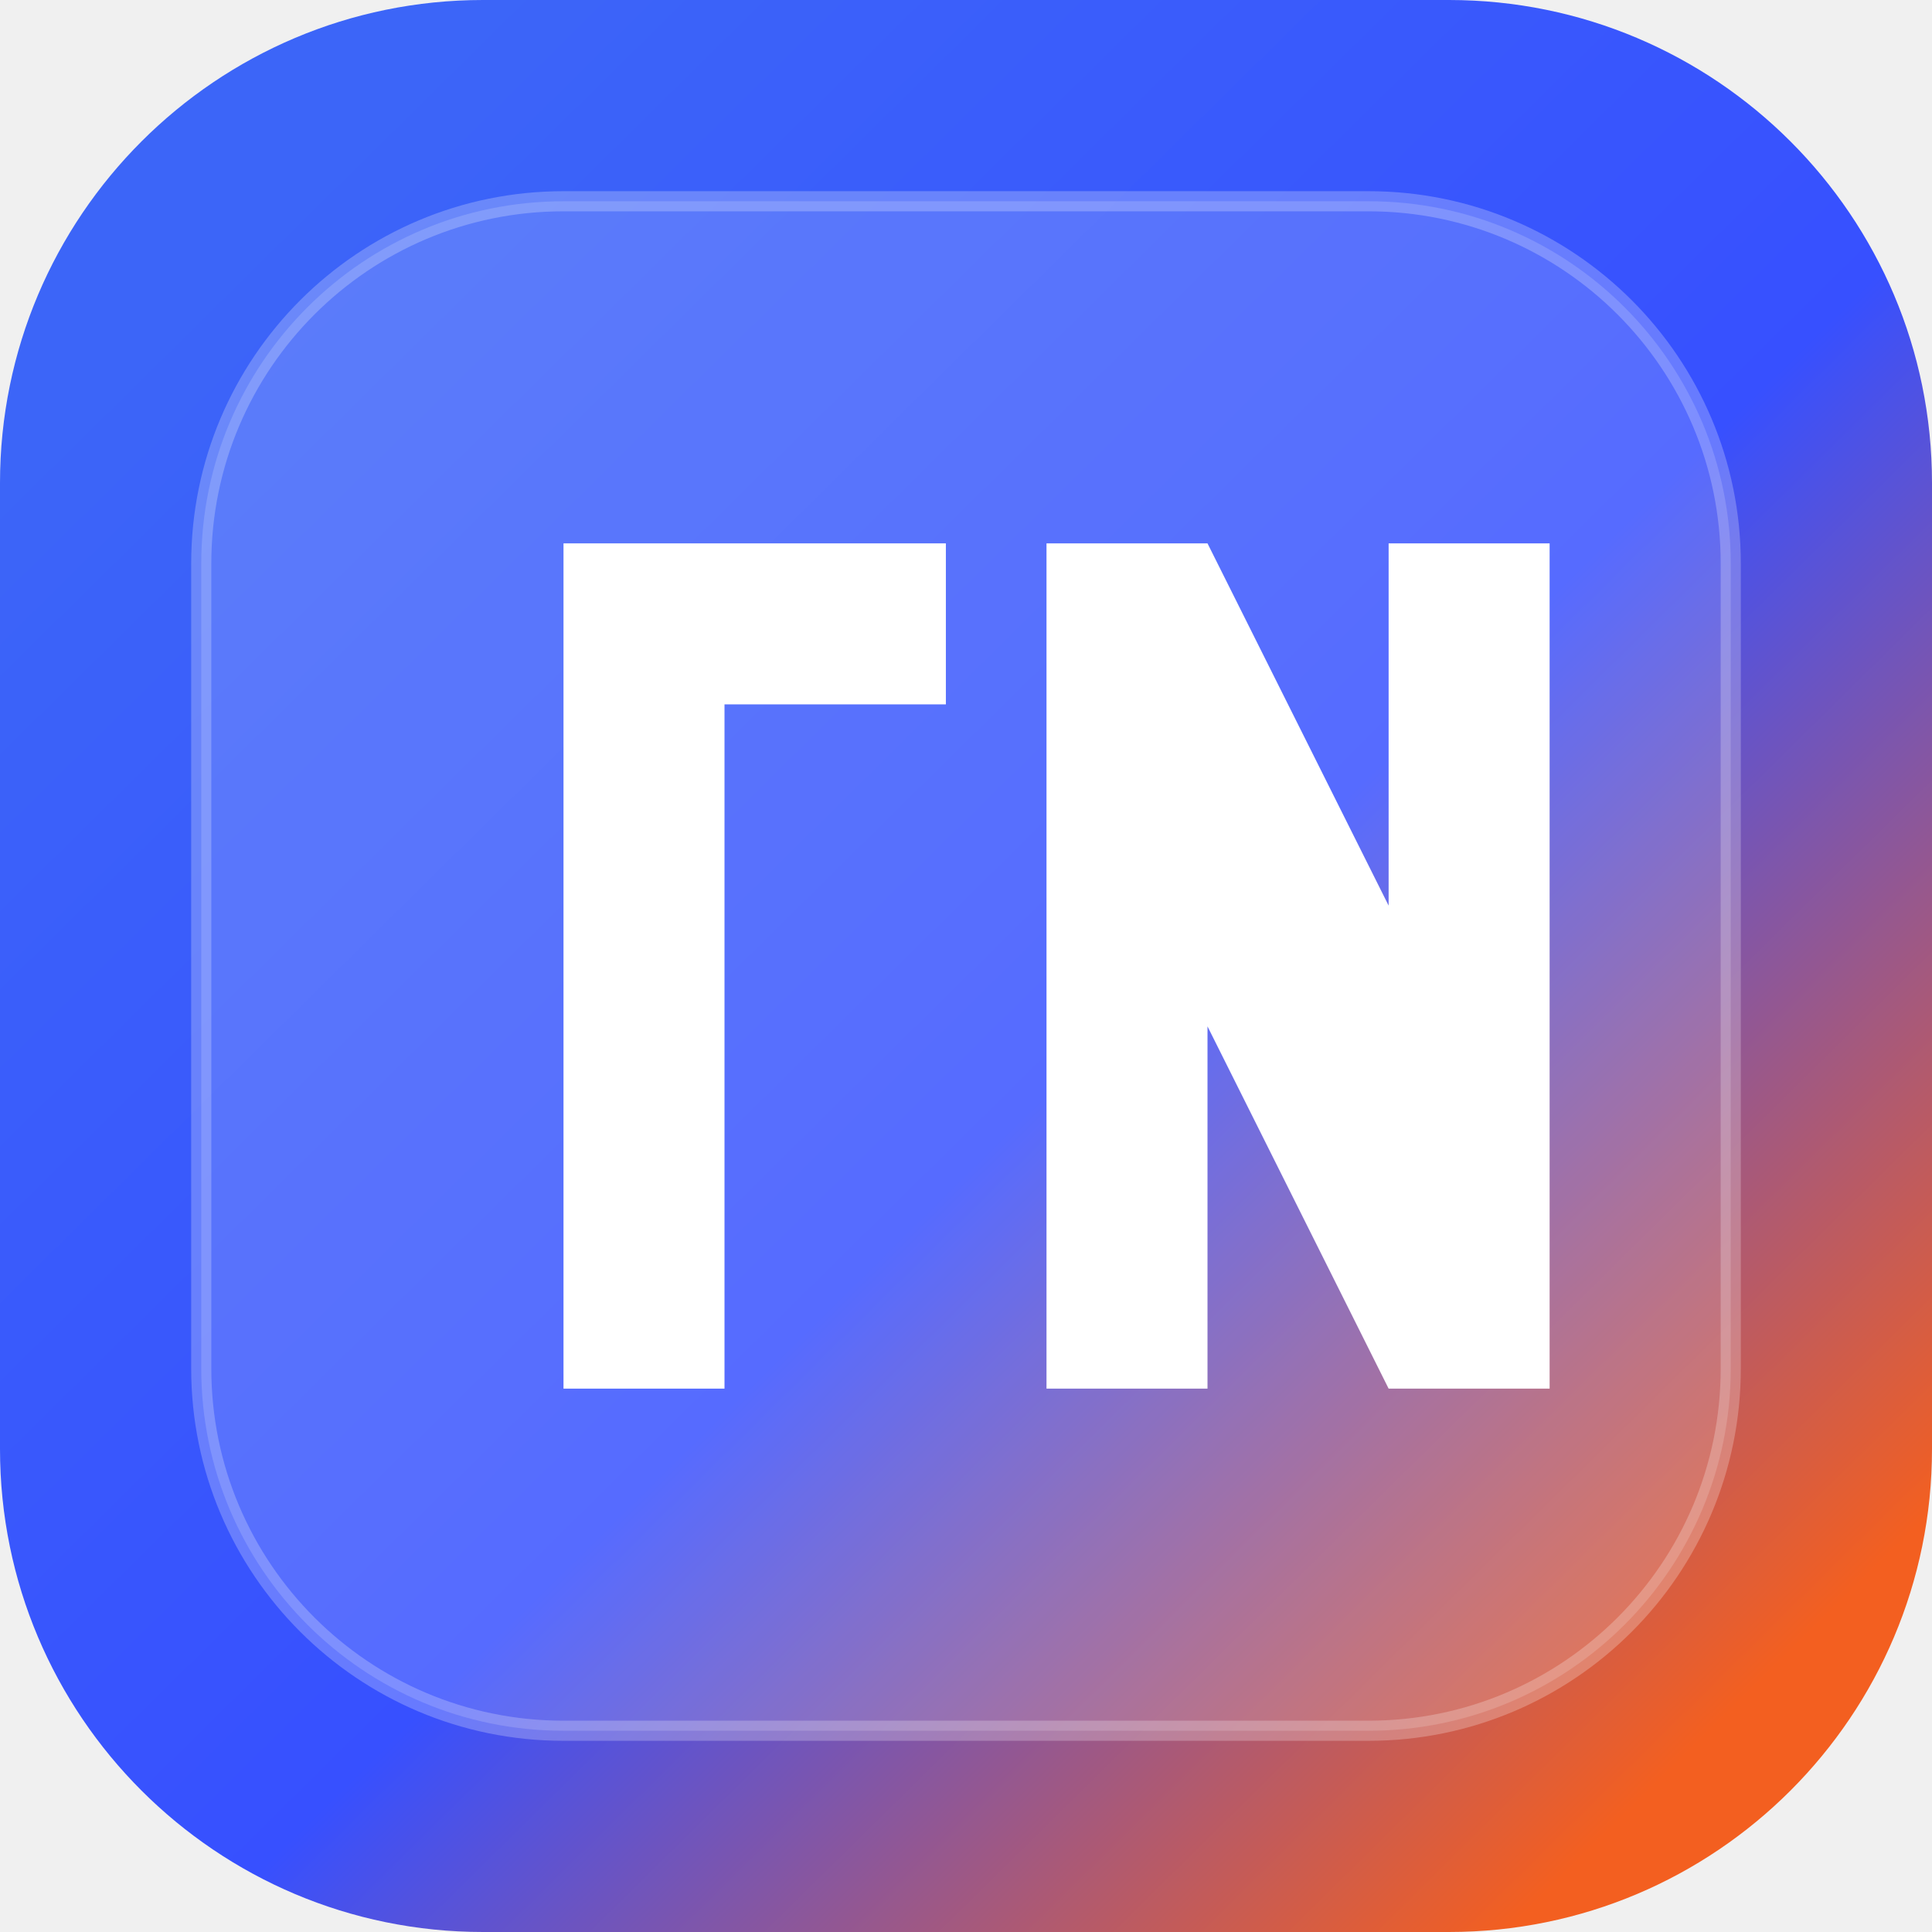
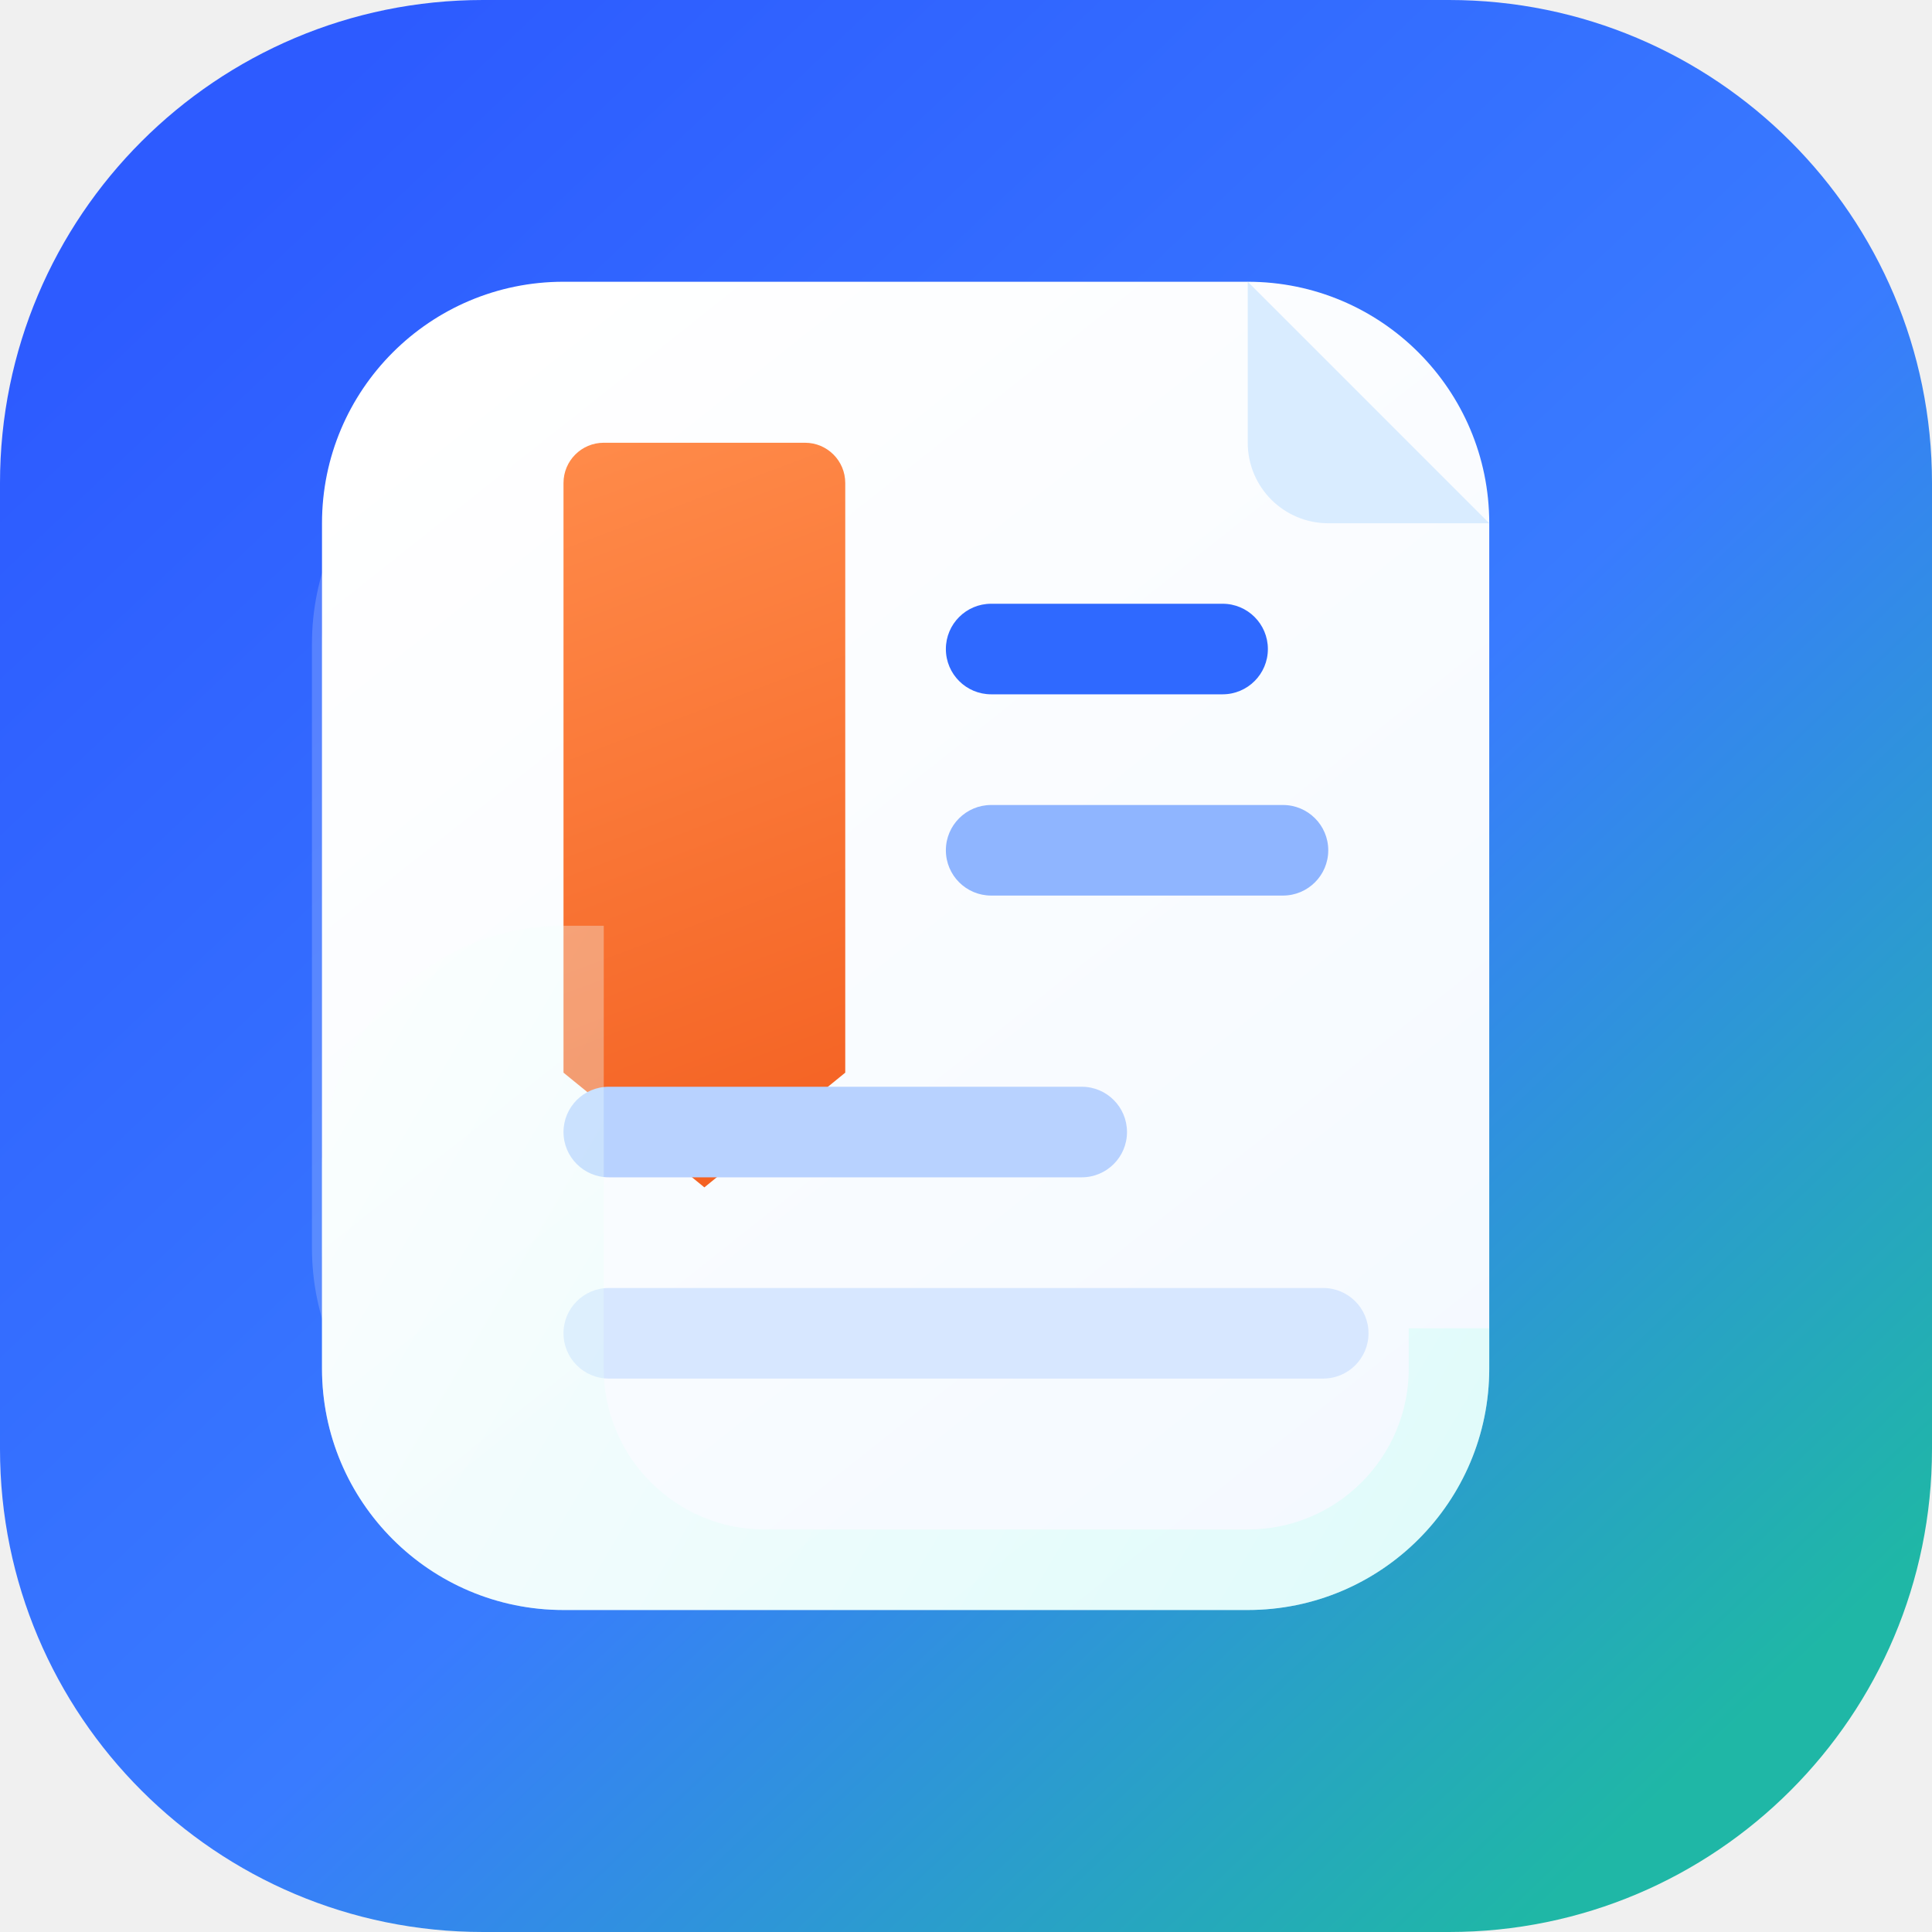
<svg xmlns="http://www.w3.org/2000/svg" width="96" height="96" viewBox="0 0 96 96" fill="none">
-   <rect width="96" height="96" rx="24" fill="url(#paint0_linear)" />
-   <rect x="10" y="10" width="76" height="76" rx="18" fill="white" fill-opacity="0.16" stroke="white" stroke-opacity="0.24" />
-   <path d="M28 27H47V35H36V69H28V27Z" fill="white" />
-   <path d="M52 27H60L69 45V27H77V69H69L60 51V69H52V27Z" fill="white" />
+   <rect width="96" height="96" rx="24" fill="url(#bg)" />
+   <rect x="16" y="20" width="46" height="54" rx="12" fill="url(#sheetBack)" stroke="rgba(255,255,255,0.18)" />
+   <path d="M28 14H62C68.627 14 74 19.373 74 26V68C74 74.627 68.627 80 62 80H28C21.373 80 16 74.627 16 68V26C16 19.373 21.373 14 28 14Z" fill="url(#sheetFront)" />
+   <path d="M62 14L74 26H66C63.791 26 62 24.209 62 22V14Z" fill="#D9ECFF" />
+   <path d="M28 24C28 22.895 28.895 22 30 22H40C41.105 22 42 22.895 42 24V53.3L35 59L28 53.3V24Z" fill="url(#bookmark)" />
+   <rect x="47" y="30" width="16" height="4.5" rx="2.25" fill="#2F69FF" />
+   <rect x="47" y="40" width="19" height="4.5" rx="2.25" fill="#8FB5FF" />
+   <rect x="28" y="64" width="40" height="4.5" rx="2.25" fill="#D7E7FF" />
+   <rect x="28" y="54" width="28" height="4.5" rx="2.25" fill="#B8D2FF" />
+   <path d="M16 58C16 51.373 21.373 46 28 46H30V68C30 72.418 33.582 76 38 76H62C66.418 76 70 72.418 70 68V66H74V68C74 74.627 68.627 80 62 80H28C21.373 80 16 74.627 16 68V58Z" fill="url(#bottomGlow)" fill-opacity="0.34" />
  <defs>
-     <linearGradient id="paint0_linear" x1="11" y1="13" x2="84" y2="87" gradientUnits="userSpaceOnUse">
-       <stop stop-color="#3C65F8" />
-       <stop offset="0.56" stop-color="#3750FF" />
+     <linearGradient id="bg" x1="10" y1="10" x2="84" y2="88" gradientUnits="userSpaceOnUse">
+       <stop stop-color="#2D5BFF" />
+       <stop offset="0.56" stop-color="#397BFF" />
+       <stop offset="1" stop-color="#1FB7A6" />
+     </linearGradient>
+     <linearGradient id="sheetFront" x1="22" y1="18" x2="68" y2="76" gradientUnits="userSpaceOnUse">
+       <stop stop-color="#FFFFFF" />
+       <stop offset="1" stop-color="#F4F9FF" />
+     </linearGradient>
+     <linearGradient id="sheetBack" x1="18" y1="22" x2="62" y2="74" gradientUnits="userSpaceOnUse">
+       <stop stop-color="#9FC5FF" stop-opacity="0.32" />
+       <stop offset="1" stop-color="#B9FFF3" stop-opacity="0.18" />
+     </linearGradient>
+     <linearGradient id="bookmark" x1="28" y1="22" x2="42" y2="59" gradientUnits="userSpaceOnUse">
+       <stop stop-color="#FF8B4A" />
      <stop offset="1" stop-color="#F35F20" />
+     </linearGradient>
+     <linearGradient id="bottomGlow" x1="16" y1="46" x2="74" y2="80" gradientUnits="userSpaceOnUse">
+       <stop stop-color="#FFFFFF" />
+       <stop offset="1" stop-color="#B7FFF1" />
    </linearGradient>
  </defs>
</svg>
